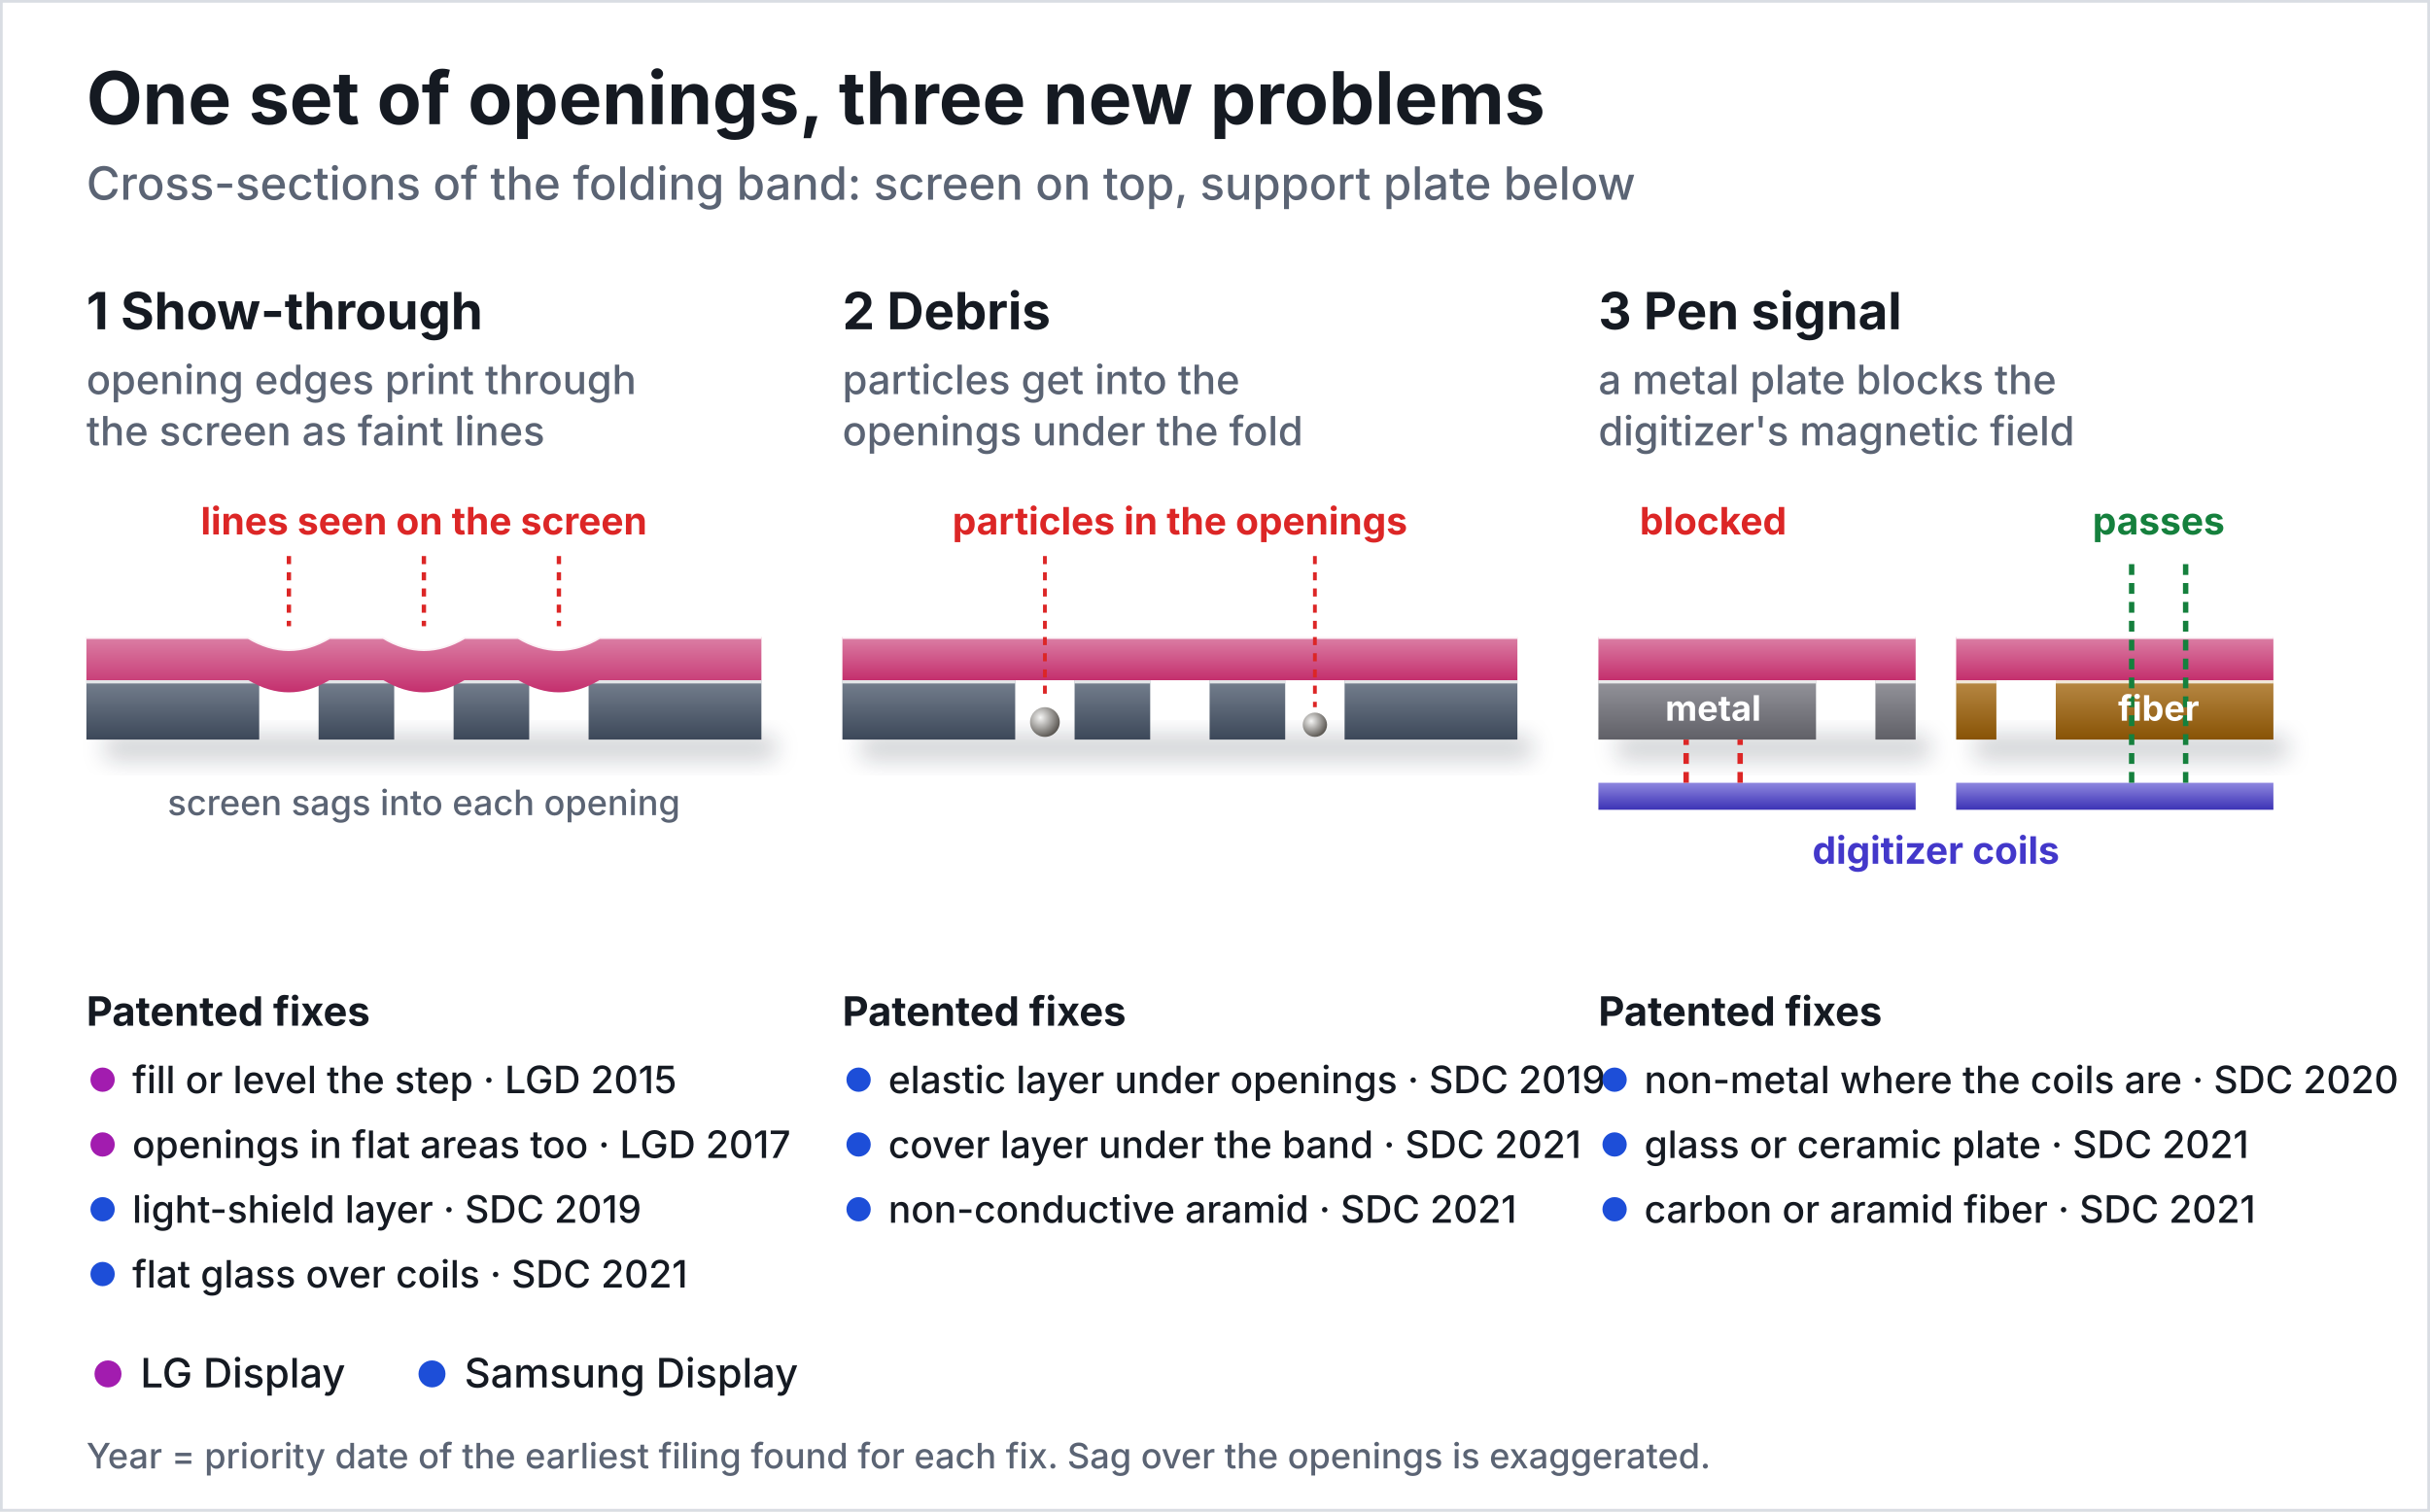
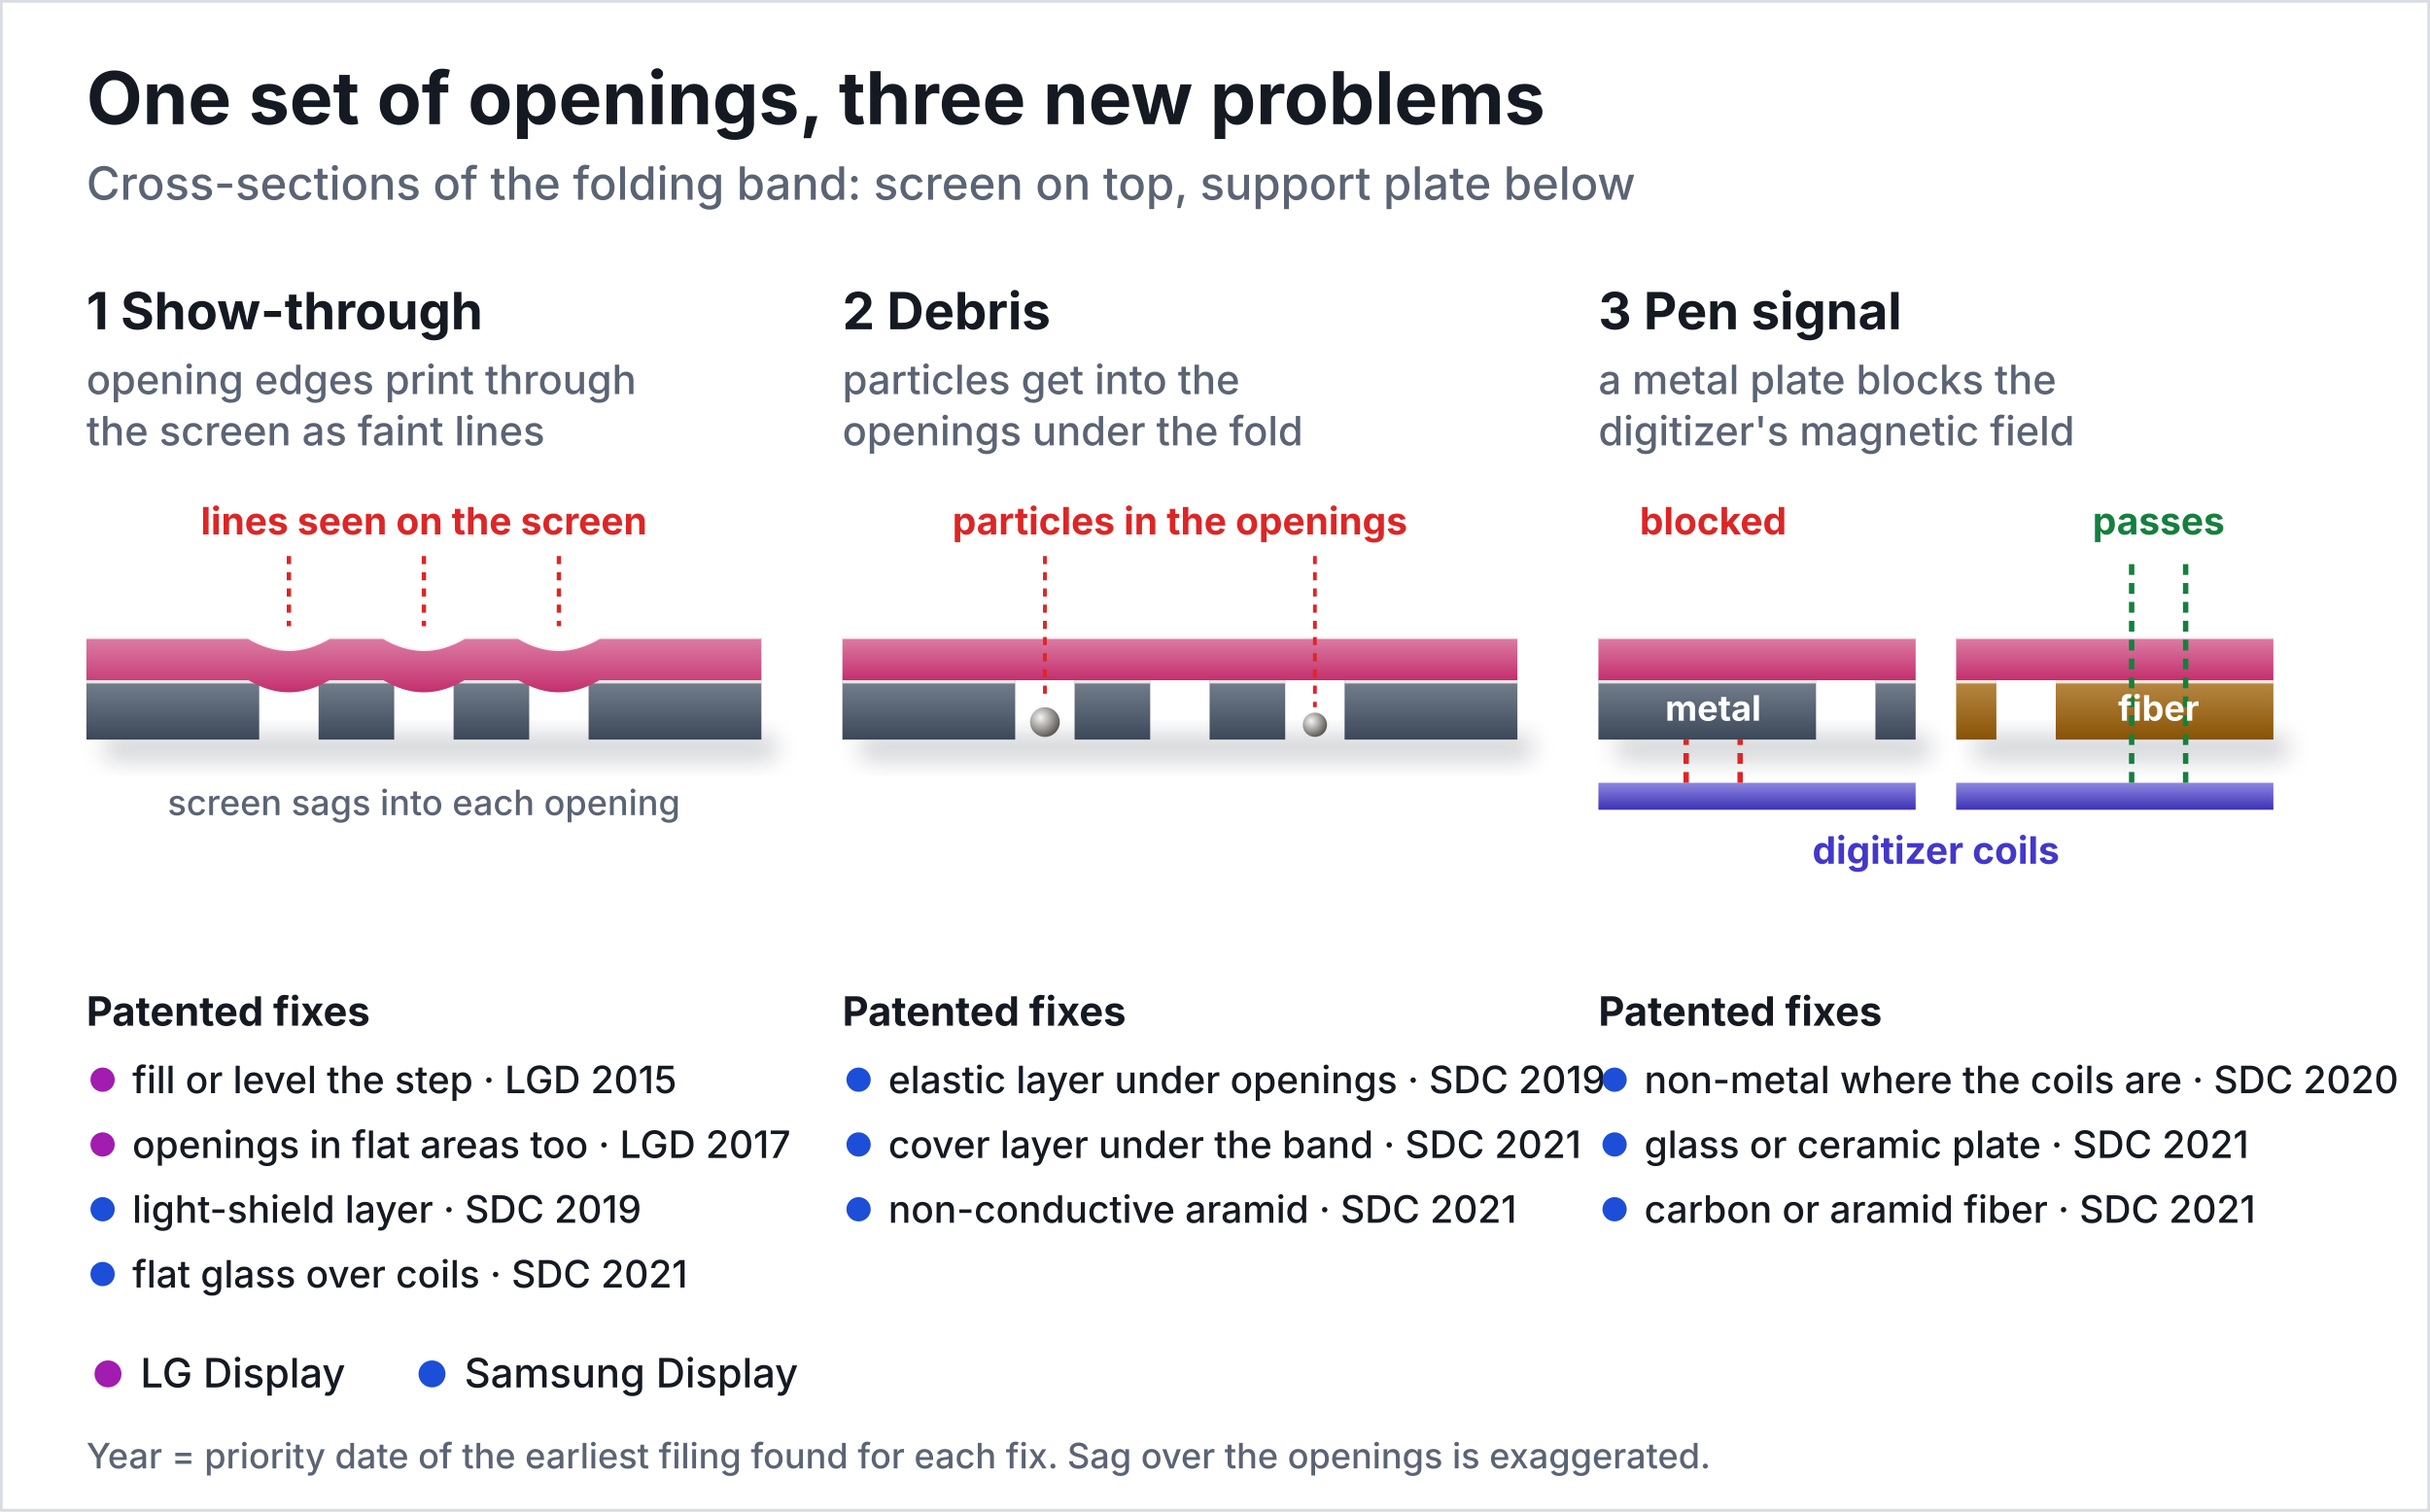
<svg xmlns="http://www.w3.org/2000/svg" viewBox="0 0 900 560" font-family="'IBM Plex Sans KR', Inter, system-ui, sans-serif">
  <rect x="0.5" y="0.5" width="899" height="559" fill="#fff" stroke="#d9dde3" />
  <defs>
    <filter id="b2" x="-50%" y="-50%" width="200%" height="200%">
      <feGaussianBlur stdDeviation="2" />
    </filter>
    <filter id="b4" x="-50%" y="-50%" width="200%" height="200%">
      <feGaussianBlur stdDeviation="4" />
    </filter>
    <filter id="b9" x="-50%" y="-50%" width="200%" height="200%">
      <feGaussianBlur stdDeviation="9" />
    </filter>
  </defs>
  <text x="32.0" y="46.0" font-size="27" fill="#151a22" text-anchor="start" font-weight="700">One set of openings, three new problems</text>
  <text x="32.0" y="74.0" font-size="17" fill="#5b6474" text-anchor="start" font-weight="500">Cross-sections of the folding band: screen on top, support plate below</text>
  <text x="32.0" y="122.0" font-size="19" fill="#151a22" text-anchor="start" font-weight="700">1  Show-through</text>
  <text x="32.0" y="146.0" font-size="15" fill="#5b6474" text-anchor="start" font-weight="500">opening edges print through</text>
  <text x="32.0" y="165.0" font-size="15" fill="#5b6474" text-anchor="start" font-weight="500">the screen as faint lines</text>
  <text x="312.0" y="122.0" font-size="19" fill="#151a22" text-anchor="start" font-weight="700">2  Debris</text>
  <text x="312.0" y="146.0" font-size="15" fill="#5b6474" text-anchor="start" font-weight="500">particles get into the</text>
  <text x="312.0" y="165.0" font-size="15" fill="#5b6474" text-anchor="start" font-weight="500">openings under the fold</text>
  <text x="592.0" y="122.0" font-size="19" fill="#151a22" text-anchor="start" font-weight="700">3  Pen signal</text>
  <text x="592.0" y="146.0" font-size="15" fill="#5b6474" text-anchor="start" font-weight="500">a metal plate blocks the</text>
  <text x="592.0" y="165.0" font-size="15" fill="#5b6474" text-anchor="start" font-weight="500">digitizer's magnetic field</text>
  <linearGradient id="pu6" x1="0" y1="0" x2="0" y2="1">
    <stop offset="0" stop-color="#757f8e" />
    <stop offset="1" stop-color="#3c4859" />
  </linearGradient>
  <rect x="38" y="272" width="250" height="10" rx="5" fill="#0f172a" opacity=".18" filter="url(#b4)" />
  <rect x="32.0" y="252" width="64.0" height="22" fill="url(#pu6)" />
  <line x1="32.0" y1="252.6" x2="96.0" y2="252.6" stroke="#fff" stroke-width="1.2" opacity=".8" />
  <rect x="118.0" y="252" width="28.0" height="22" fill="url(#pu6)" />
  <line x1="118.0" y1="252.6" x2="146.0" y2="252.6" stroke="#fff" stroke-width="1.2" opacity=".8" />
  <rect x="168.0" y="252" width="28.0" height="22" fill="url(#pu6)" />
  <line x1="168.0" y1="252.6" x2="196.0" y2="252.6" stroke="#fff" stroke-width="1.2" opacity=".8" />
  <rect x="218.0" y="252" width="64.0" height="22" fill="url(#pu6)" />
  <line x1="218.0" y1="252.6" x2="282.0" y2="252.6" stroke="#fff" stroke-width="1.2" opacity=".8" />
  <linearGradient id="qu7" x1="0" y1="0" x2="0" y2="1">
    <stop offset="0" stop-color="#db7fa5" />
    <stop offset="1" stop-color="#c42f6d" />
  </linearGradient>
  <path d="M32,236 L92.0,236 Q107.0,245.0 122.0,236 L142.0,236 Q157.0,245.0 172.0,236 L192.0,236 Q207.0,245.0 222.0,236 L282,236 L282,252 L222.0,252 Q207.0,261.0 192.0,252 L172.0,252 Q157.0,261.0 142.0,252 L122.0,252 Q107.0,261.0 92.0,252 L32,252 Z" fill="url(#qu7)" />
  <path d="M32,236 L92.0,236 Q107.0,245.0 122.0,236 L142.0,236 Q157.0,245.0 172.0,236 L192.0,236 Q207.0,245.0 222.0,236 L282,236" fill="none" stroke="#fff" stroke-width="1.4" opacity=".9" />
  <line x1="107.0" y1="206" x2="107.0" y2="232" stroke="#dc2626" stroke-width="1.6" stroke-dasharray="3 3" />
  <line x1="157.0" y1="206" x2="157.0" y2="232" stroke="#dc2626" stroke-width="1.6" stroke-dasharray="3 3" />
  <line x1="207.0" y1="206" x2="207.0" y2="232" stroke="#dc2626" stroke-width="1.6" stroke-dasharray="3 3" />
  <text x="157.0" y="198.0" font-size="14" fill="#dc2626" text-anchor="middle" font-weight="700">lines seen on the screen</text>
  <text x="157.0" y="302.0" font-size="13" fill="#5b6474" text-anchor="middle" font-weight="500">screen sags into each opening</text>
  <text x="32.0" y="380.0" font-size="15" fill="#151a22" text-anchor="start" font-weight="700">Patented fixes</text>
  <circle cx="38" cy="400" r="4.5" fill="#a21caf" />
  <text x="49.0" y="405.0" font-size="14" fill="#151a22" text-anchor="start" font-weight="500">fill or level the step · LGD 2015</text>
  <circle cx="38" cy="424" r="4.5" fill="#a21caf" />
  <text x="49.0" y="429.0" font-size="14" fill="#151a22" text-anchor="start" font-weight="500">openings in flat areas too · LGD 2017</text>
  <circle cx="38" cy="448" r="4.5" fill="#1d4ed8" />
  <text x="49.0" y="453.0" font-size="14" fill="#151a22" text-anchor="start" font-weight="500">light-shield layer · SDC 2019</text>
  <circle cx="38" cy="472" r="4.5" fill="#1d4ed8" />
  <text x="49.0" y="477.0" font-size="14" fill="#151a22" text-anchor="start" font-weight="500">flat glass over coils · SDC 2021</text>
  <linearGradient id="pu8" x1="0" y1="0" x2="0" y2="1">
    <stop offset="0" stop-color="#757f8e" />
    <stop offset="1" stop-color="#3c4859" />
  </linearGradient>
  <rect x="318" y="272" width="250" height="10" rx="5" fill="#0f172a" opacity=".18" filter="url(#b4)" />
  <rect x="312.0" y="252" width="64.0" height="22" fill="url(#pu8)" />
  <line x1="312.0" y1="252.6" x2="376.0" y2="252.6" stroke="#fff" stroke-width="1.2" opacity=".8" />
  <rect x="398.0" y="252" width="28.0" height="22" fill="url(#pu8)" />
  <line x1="398.0" y1="252.6" x2="426.0" y2="252.6" stroke="#fff" stroke-width="1.2" opacity=".8" />
  <rect x="448.0" y="252" width="28.0" height="22" fill="url(#pu8)" />
  <line x1="448.0" y1="252.6" x2="476.0" y2="252.6" stroke="#fff" stroke-width="1.2" opacity=".8" />
  <rect x="498.0" y="252" width="64.0" height="22" fill="url(#pu8)" />
  <line x1="498.0" y1="252.6" x2="562.0" y2="252.6" stroke="#fff" stroke-width="1.2" opacity=".8" />
  <linearGradient id="qu9" x1="0" y1="0" x2="0" y2="1">
    <stop offset="0" stop-color="#db7fa5" />
    <stop offset="1" stop-color="#c42f6d" />
  </linearGradient>
  <path d="M312,236 L372.0,236 Q387.0,236.0 402.0,236 L422.0,236 Q437.0,236.0 452.0,236 L472.0,236 Q487.0,236.0 502.0,236 L562,236 L562,252 L502.0,252 Q487.0,252.0 472.0,252 L452.0,252 Q437.0,252.0 422.0,252 L402.0,252 Q387.0,252.0 372.0,252 L312,252 Z" fill="url(#qu9)" />
  <path d="M312,236 L372.0,236 Q387.0,236.0 402.0,236 L422.0,236 Q437.0,236.0 452.0,236 L472.0,236 Q487.0,236.0 502.0,236 L562,236" fill="none" stroke="#fff" stroke-width="1.4" opacity=".9" />
  <radialGradient id="ru10" cx=".35" cy=".35" r=".7">
    <stop offset="0" stop-color="#f5f5f4" />
    <stop offset="1" stop-color="#57534e" />
  </radialGradient>
  <circle cx="387.0" cy="267.5" r="5.5" fill="url(#ru10)" />
  <radialGradient id="ru11" cx=".35" cy=".35" r=".7">
    <stop offset="0" stop-color="#f5f5f4" />
    <stop offset="1" stop-color="#57534e" />
  </radialGradient>
  <circle cx="487.0" cy="268.5" r="4.5" fill="url(#ru11)" />
  <text x="437.0" y="198.0" font-size="14" fill="#dc2626" text-anchor="middle" font-weight="700">particles in the openings</text>
  <path d="M387.0,206 L387.0,260" stroke="#dc2626" stroke-width="1.4" stroke-dasharray="3 3" fill="none" />
  <path d="M487.0,206 L487.0,262" stroke="#dc2626" stroke-width="1.4" stroke-dasharray="3 3" fill="none" />
  <text x="312.0" y="380.0" font-size="15" fill="#151a22" text-anchor="start" font-weight="700">Patented fixes</text>
  <circle cx="318" cy="400" r="4.5" fill="#1d4ed8" />
  <text x="329.0" y="405.0" font-size="14" fill="#151a22" text-anchor="start" font-weight="500">elastic layer under openings · SDC 2019</text>
  <circle cx="318" cy="424" r="4.5" fill="#1d4ed8" />
  <text x="329.0" y="429.0" font-size="14" fill="#151a22" text-anchor="start" font-weight="500">cover layer under the band · SDC 2021</text>
  <circle cx="318" cy="448" r="4.5" fill="#1d4ed8" />
  <text x="329.0" y="453.0" font-size="14" fill="#151a22" text-anchor="start" font-weight="500">non-conductive aramid · SDC 2021</text>
  <linearGradient id="pu12" x1="0" y1="0" x2="0" y2="1">
-     <stop offset="0" stop-color="#94949b" />
-     <stop offset="1" stop-color="#606067" />
+     <stop offset="0" stop-color="#757f8e" />
+     <stop offset="1" stop-color="#3c4859" />
  </linearGradient>
  <rect x="598" y="272" width="117.5" height="10" rx="5" fill="#0f172a" opacity=".18" filter="url(#b4)" />
  <rect x="592.0" y="252" width="80.6" height="22" fill="url(#pu12)" />
  <line x1="592.0" y1="252.6" x2="672.6" y2="252.6" stroke="#fff" stroke-width="1.2" opacity=".8" />
  <rect x="694.6" y="252" width="14.9" height="22" fill="url(#pu12)" />
  <line x1="694.6" y1="252.6" x2="709.5" y2="252.6" stroke="#fff" stroke-width="1.2" opacity=".8" />
  <linearGradient id="qu13" x1="0" y1="0" x2="0" y2="1">
    <stop offset="0" stop-color="#db7fa5" />
    <stop offset="1" stop-color="#c42f6d" />
  </linearGradient>
  <path d="M592,236 L668.6,236 Q683.6,236.0 698.6,236 L709.5,236 L709.5,252 L698.6,252 Q683.6,252.0 668.6,252 L592,252 Z" fill="url(#qu13)" />
  <path d="M592,236 L668.6,236 Q683.6,236.0 698.6,236 L709.5,236" fill="none" stroke="#fff" stroke-width="1.4" opacity=".9" />
  <linearGradient id="pu14" x1="0" y1="0" x2="0" y2="1">
    <stop offset="0" stop-color="#b88945" />
    <stop offset="1" stop-color="#885305" />
  </linearGradient>
  <rect x="730.5" y="272" width="117.5" height="10" rx="5" fill="#0f172a" opacity=".18" filter="url(#b4)" />
  <rect x="724.5" y="252" width="14.9" height="22" fill="url(#pu14)" />
  <line x1="724.5" y1="252.6" x2="739.4" y2="252.6" stroke="#fff" stroke-width="1.2" opacity=".8" />
  <rect x="761.4" y="252" width="80.6" height="22" fill="url(#pu14)" />
  <line x1="761.4" y1="252.6" x2="842.0" y2="252.6" stroke="#fff" stroke-width="1.2" opacity=".8" />
  <linearGradient id="qu15" x1="0" y1="0" x2="0" y2="1">
    <stop offset="0" stop-color="#db7fa5" />
    <stop offset="1" stop-color="#c42f6d" />
  </linearGradient>
  <path d="M724.5,236 L735.4,236 Q750.4,236.0 765.4,236 L842.0,236 L842.0,252 L765.4,252 Q750.4,252.0 735.4,252 L724.5,252 Z" fill="url(#qu15)" />
  <path d="M724.5,236 L735.4,236 Q750.4,236.0 765.4,236 L842.0,236" fill="none" stroke="#fff" stroke-width="1.4" opacity=".9" />
  <linearGradient id="du16" x1="0" y1="0" x2="0" y2="1">
    <stop offset="0" stop-color="#8e87df" />
    <stop offset="1" stop-color="#3c32b5" />
  </linearGradient>
  <rect x="592" y="290" width="117.5" height="10" fill="url(#du16)" />
  <rect x="724.5" y="290" width="117.5" height="10" fill="url(#du16)" />
  <text x="717.0" y="320.0" font-size="14" fill="#4338ca" text-anchor="middle" font-weight="700">digitizer coils</text>
  <path d="M624.5,290 L624.5,274" stroke="#dc2626" stroke-width="2" stroke-dasharray="4 3" fill="none" />
  <path d="M789.5,290 L789.5,206" stroke="#15803d" stroke-width="2" stroke-dasharray="4 3" fill="none" />
  <path d="M644.5,290 L644.5,274" stroke="#dc2626" stroke-width="2" stroke-dasharray="4 3" fill="none" />
  <path d="M809.5,290 L809.5,206" stroke="#15803d" stroke-width="2" stroke-dasharray="4 3" fill="none" />
  <text x="634.5" y="198.0" font-size="14" fill="#dc2626" text-anchor="middle" font-weight="700">blocked</text>
  <text x="799.5" y="198.0" font-size="14" fill="#15803d" text-anchor="middle" font-weight="700">passes</text>
  <text x="634.5" y="267.0" font-size="13" fill="#fff" text-anchor="middle" font-weight="700">metal</text>
  <text x="799.5" y="267.0" font-size="13" fill="#fff" text-anchor="middle" font-weight="700">fiber</text>
  <text x="592.0" y="380.0" font-size="15" fill="#151a22" text-anchor="start" font-weight="700">Patented fixes</text>
  <circle cx="598" cy="400" r="4.5" fill="#1d4ed8" />
  <text x="609.0" y="405.0" font-size="14" fill="#151a22" text-anchor="start" font-weight="500">non-metal where the coils are · SDC 2020</text>
  <circle cx="598" cy="424" r="4.5" fill="#1d4ed8" />
  <text x="609.0" y="429.0" font-size="14" fill="#151a22" text-anchor="start" font-weight="500">glass or ceramic plate · SDC 2021</text>
  <circle cx="598" cy="448" r="4.5" fill="#1d4ed8" />
  <text x="609.0" y="453.0" font-size="14" fill="#151a22" text-anchor="start" font-weight="500">carbon or aramid fiber · SDC 2021</text>
  <circle cx="40" cy="509" r="5" fill="#a21caf" />
  <text x="52.0" y="514.0" font-size="15" fill="#151a22" text-anchor="start" font-weight="500">LG Display</text>
  <circle cx="160" cy="509" r="5" fill="#1d4ed8" />
  <text x="172.0" y="514.0" font-size="15" fill="#151a22" text-anchor="start" font-weight="500">Samsung Display</text>
  <text x="32.0" y="544.0" font-size="13" fill="#5b6474" text-anchor="start" font-weight="500">Year = priority date of the earliest filing found for each fix. Sag over the openings is exaggerated.</text>
</svg>
